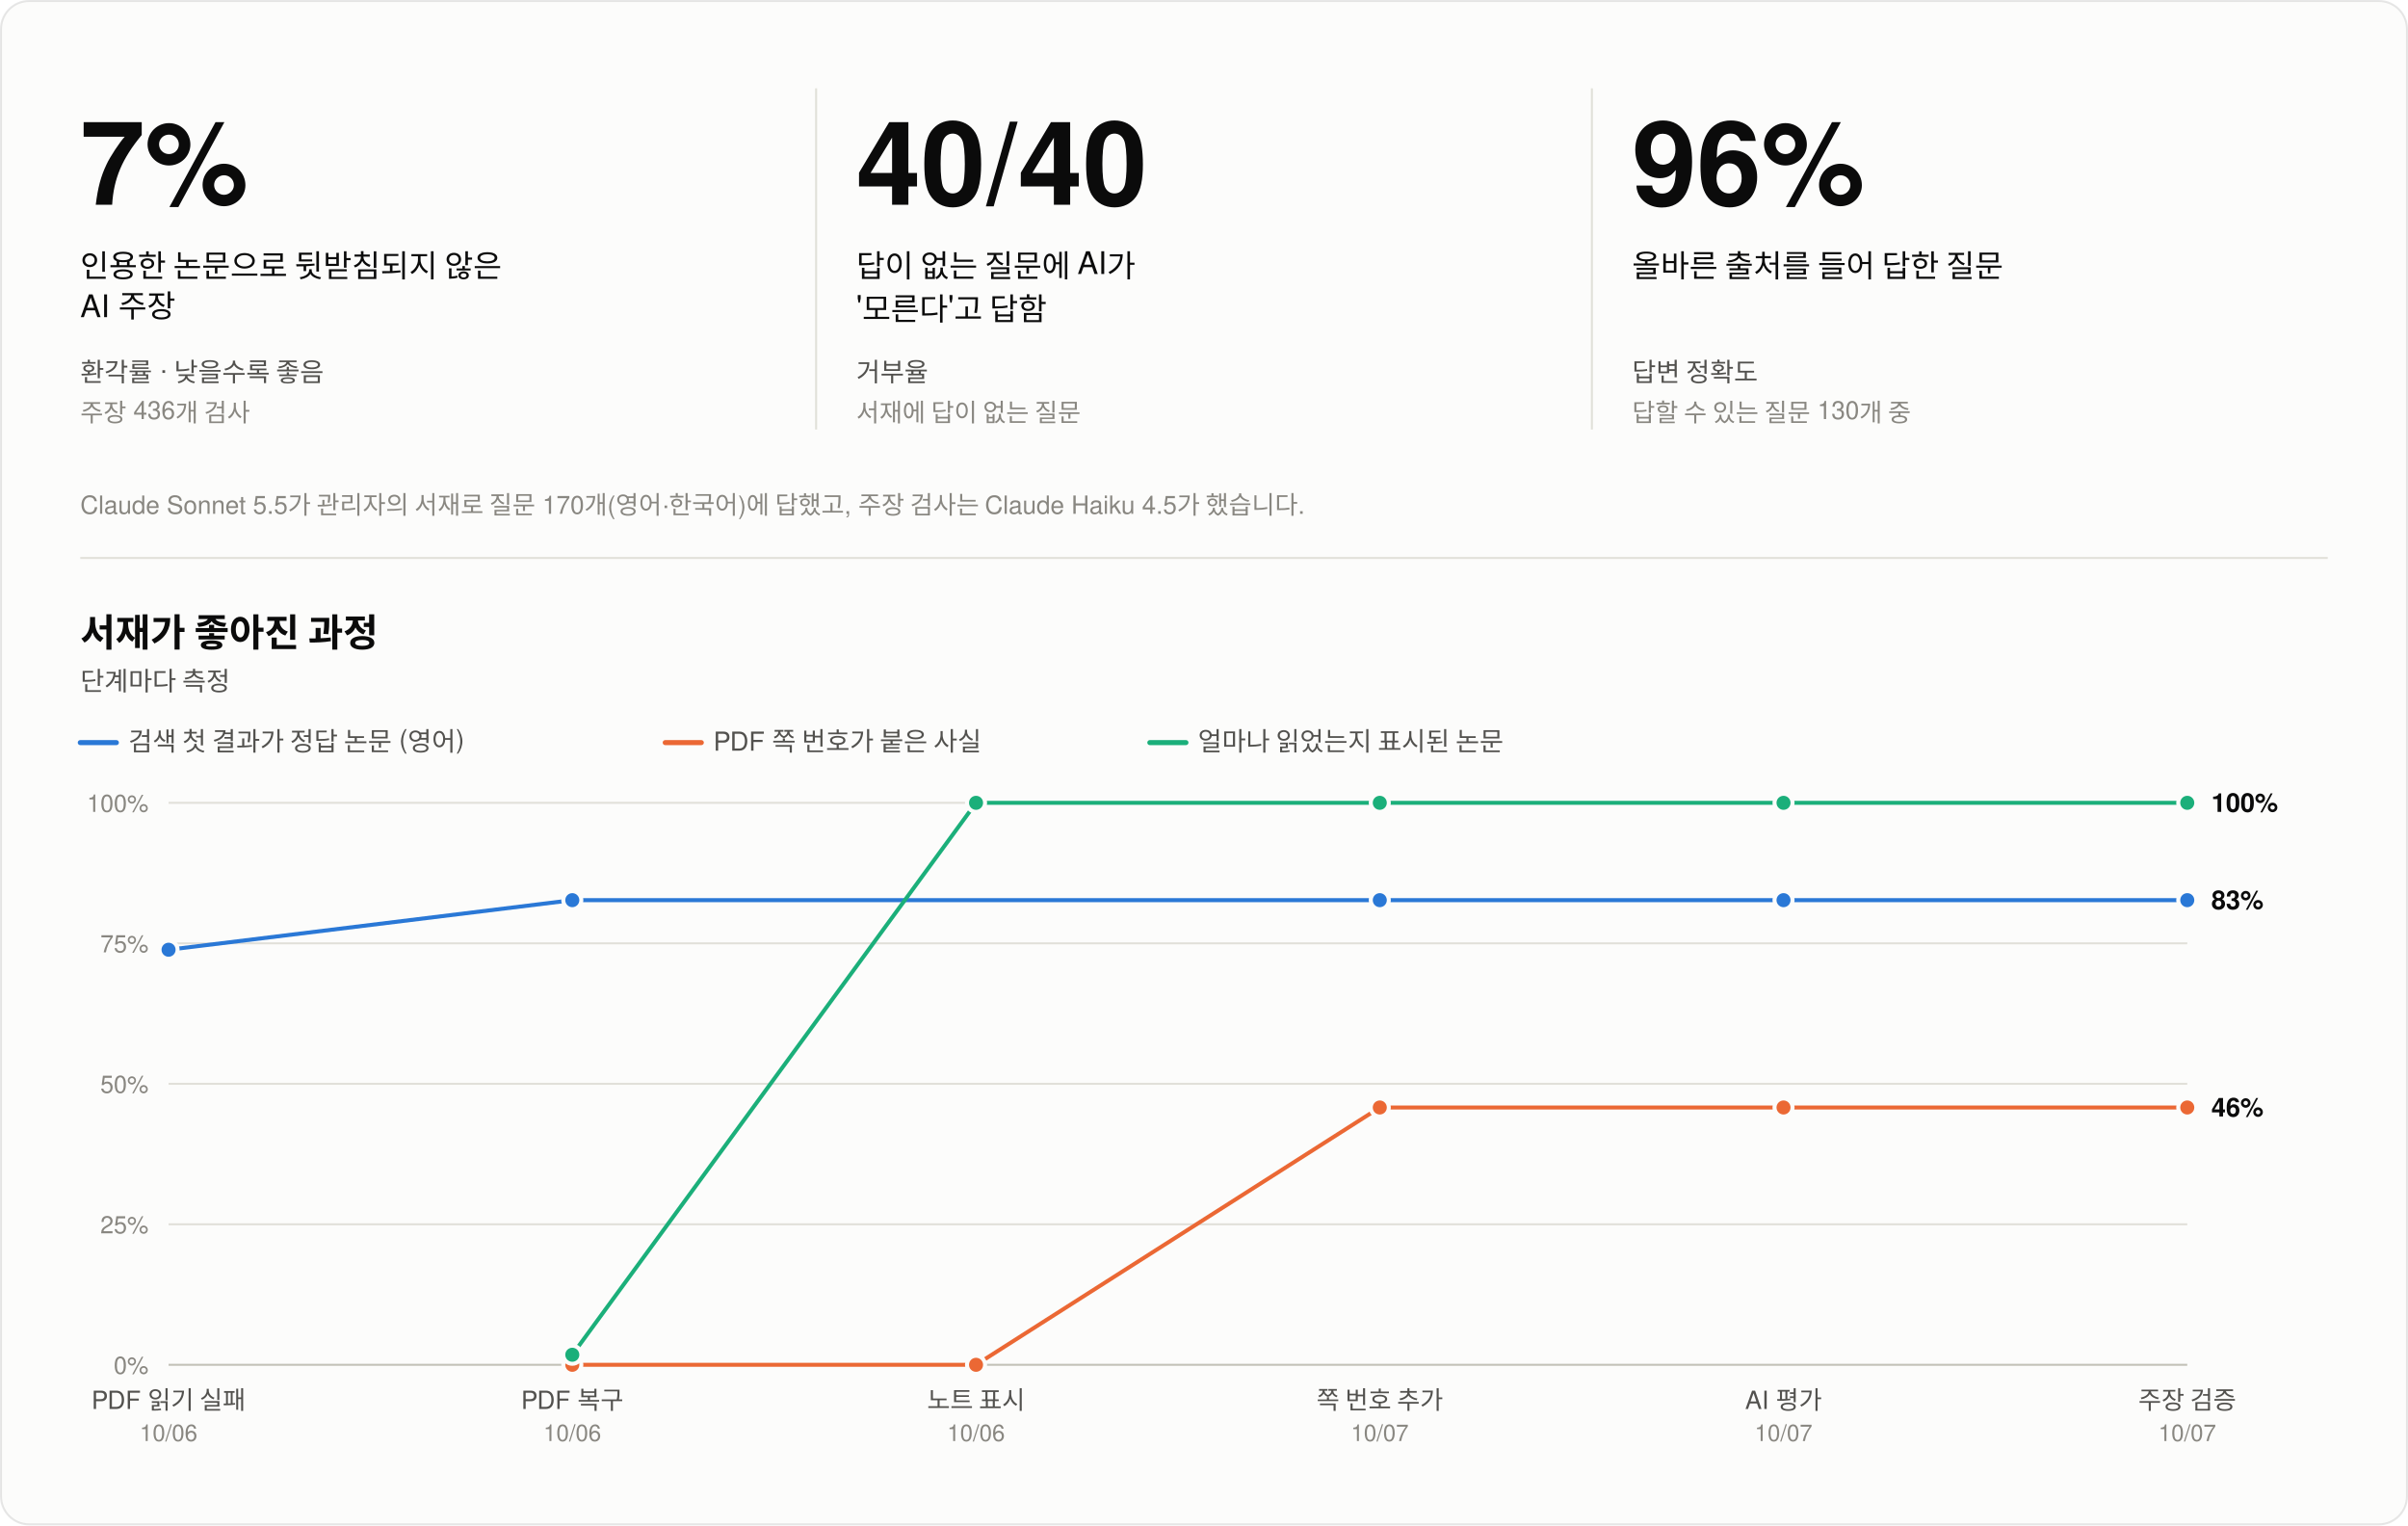
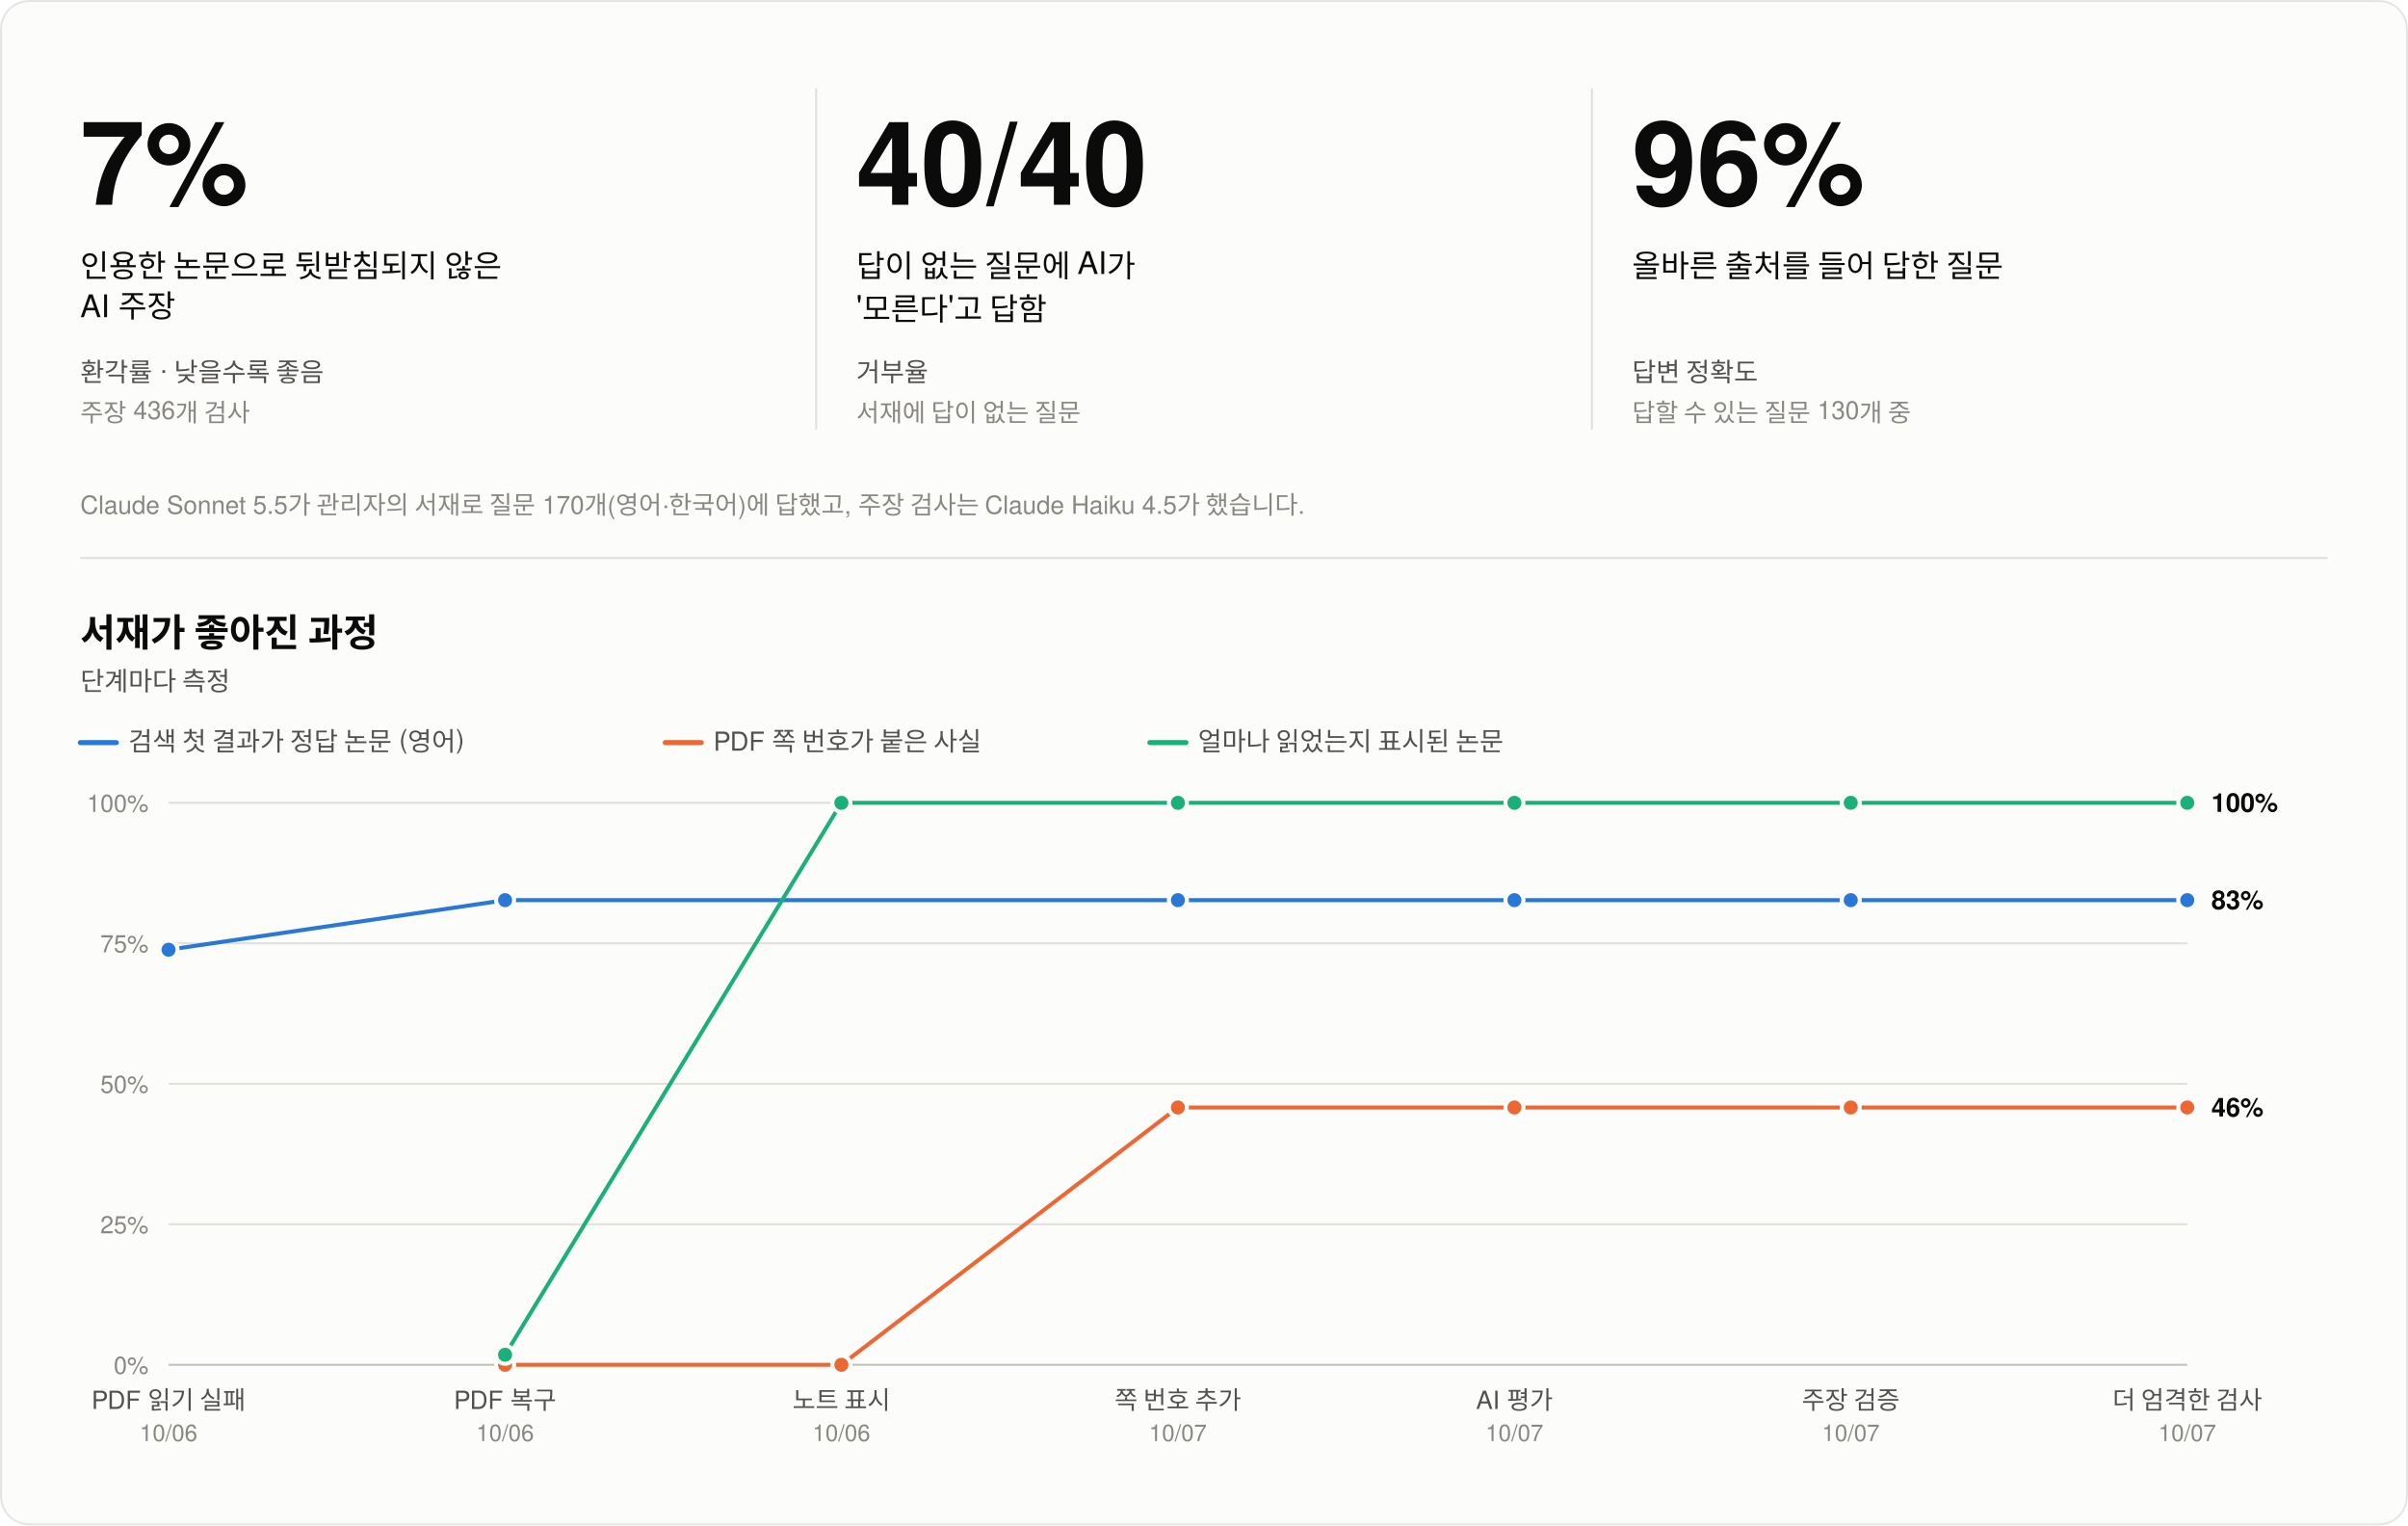
<svg xmlns="http://www.w3.org/2000/svg" viewBox="0 0 1200 760" width="1200" height="760" font-family="'Helvetica Neue', Helvetica, Arial, 'Apple SD Gothic Neo', 'Noto Sans KR', system-ui, sans-serif" role="img" aria-label="서재가 좋아진 과정">
  <rect x="0.5" y="0.5" width="1199" height="759" rx="14" fill="#fcfcfb" stroke="rgba(11,11,11,0.10)" />
  <text x="40.0" y="102.0" font-size="58" font-weight="600" fill="#0b0b0b" text-anchor="start">7%</text>
  <text x="40.0" y="138.0" font-size="15.5" font-weight="500" fill="#0b0b0b" text-anchor="start">인용한 논문으로 뒷받침되지 않은</text>
  <text x="40.0" y="158.0" font-size="15.5" font-weight="500" fill="#0b0b0b" text-anchor="start">AI 주장</text>
  <text x="40.0" y="190.0" font-size="13" font-weight="400" fill="#52514e" text-anchor="start">환각률 · 낮을수록 좋음</text>
  <text x="40.0" y="210.0" font-size="12.5" font-weight="400" fill="#898781" text-anchor="start">주장 436개 검사</text>
  <line x1="406.7" x2="406.7" y1="44" y2="214" stroke="#e1e0d9" stroke-width="1" />
  <text x="426.7" y="102.0" font-size="58" font-weight="600" fill="#0b0b0b" text-anchor="start">40/40</text>
  <text x="426.7" y="138.0" font-size="15.5" font-weight="500" fill="#0b0b0b" text-anchor="start">답이 없는 질문에 AI가</text>
  <text x="426.7" y="158.0" font-size="15.5" font-weight="500" fill="#0b0b0b" text-anchor="start">'모른다'고 답함</text>
  <text x="426.7" y="190.0" font-size="13" font-weight="400" fill="#52514e" text-anchor="start">거부율</text>
  <text x="426.7" y="210.0" font-size="12.5" font-weight="400" fill="#898781" text-anchor="start">서재에 답이 없는 질문</text>
  <line x1="793.3" x2="793.3" y1="44" y2="214" stroke="#e1e0d9" stroke-width="1" />
  <text x="813.3" y="102.0" font-size="58" font-weight="600" fill="#0b0b0b" text-anchor="start">96%</text>
  <text x="813.3" y="138.0" font-size="15.5" font-weight="500" fill="#0b0b0b" text-anchor="start">올바른 출처를 들어 답한 질문</text>
  <text x="813.3" y="190.0" font-size="13" font-weight="400" fill="#52514e" text-anchor="start">답변 정확도</text>
  <text x="813.3" y="210.0" font-size="12.5" font-weight="400" fill="#898781" text-anchor="start">답할 수 있는 질문 130개 중</text>
  <text x="40.0" y="256.0" font-size="12.5" font-weight="400" fill="#898781" text-anchor="start">Claude Sonnet 5.5가 관리자의 서재로 질문 170개(영어·한국어)에 답했고, 주장 검사는 Claude Haiku 4.5가 했습니다.</text>
  <line x1="40" x2="1160" y1="278" y2="278" stroke="#e1e0d9" stroke-width="1" />
  <text x="40.0" y="322.0" font-size="19" font-weight="600" fill="#0b0b0b" text-anchor="start">서재가 좋아진 과정</text>
  <text x="40.0" y="344.0" font-size="13" font-weight="400" fill="#52514e" text-anchor="start">단계마다 측정</text>
  <line x1="40" y1="370" x2="58" y2="370" stroke="#2a78d6" stroke-width="2.5" stroke-linecap="round" />
  <text x="64.0" y="374.0" font-size="13" font-weight="400" fill="#52514e" text-anchor="start">검색 첫 결과가 정답 논문 (영어)</text>
  <line x1="331.5" y1="370" x2="349.5" y2="370" stroke="#eb6834" stroke-width="2.5" stroke-linecap="round" />
  <text x="355.5" y="374.0" font-size="13" font-weight="400" fill="#52514e" text-anchor="start">PDF 쪽 번호가 붙은 사실</text>
  <line x1="573.0" y1="370" x2="591.0" y2="370" stroke="#1baf7a" stroke-width="2.5" stroke-linecap="round" />
  <text x="597.0" y="374.0" font-size="13" font-weight="400" fill="#52514e" text-anchor="start">얼마나 읽었는지 표시된 논문</text>
  <line x1="84" x2="1090" y1="680.0" y2="680.0" stroke="#c3c2b7" stroke-width="1" />
  <text x="74.0" y="684.5" font-size="12" font-weight="400" fill="#898781" text-anchor="end">0%</text>
  <line x1="84" x2="1090" y1="610.0" y2="610.0" stroke="#e1e0d9" stroke-width="1" />
  <text x="74.0" y="614.5" font-size="12" font-weight="400" fill="#898781" text-anchor="end">25%</text>
  <line x1="84" x2="1090" y1="540.0" y2="540.0" stroke="#e1e0d9" stroke-width="1" />
  <text x="74.0" y="544.5" font-size="12" font-weight="400" fill="#898781" text-anchor="end">50%</text>
  <line x1="84" x2="1090" y1="470.0" y2="470.0" stroke="#e1e0d9" stroke-width="1" />
  <text x="74.0" y="474.5" font-size="12" font-weight="400" fill="#898781" text-anchor="end">75%</text>
  <line x1="84" x2="1090" y1="400.0" y2="400.0" stroke="#e1e0d9" stroke-width="1" />
  <text x="74.0" y="404.5" font-size="12" font-weight="400" fill="#898781" text-anchor="end">100%</text>
  <text x="84.0" y="702.0" font-size="12.5" font-weight="400" fill="#52514e" text-anchor="middle">PDF 읽기 실패</text>
  <text x="84.0" y="718.0" font-size="11.5" font-weight="400" fill="#898781" text-anchor="middle">10/06</text>
-   <text x="285.2" y="702.0" font-size="12.5" font-weight="400" fill="#52514e" text-anchor="middle">PDF 복구</text>
-   <text x="285.2" y="718.0" font-size="11.5" font-weight="400" fill="#898781" text-anchor="middle">10/06</text>
-   <text x="486.4" y="702.0" font-size="12.5" font-weight="400" fill="#52514e" text-anchor="middle">노트 표시</text>
-   <text x="486.4" y="718.0" font-size="11.5" font-weight="400" fill="#898781" text-anchor="middle">10/06</text>
-   <text x="687.6" y="702.0" font-size="12.5" font-weight="400" fill="#52514e" text-anchor="middle">쪽 번호 추가</text>
-   <text x="687.6" y="718.0" font-size="11.5" font-weight="400" fill="#898781" text-anchor="middle">10/07</text>
-   <text x="888.8" y="702.0" font-size="12.5" font-weight="400" fill="#52514e" text-anchor="middle">AI 평가</text>
-   <text x="888.8" y="718.0" font-size="11.5" font-weight="400" fill="#898781" text-anchor="middle">10/07</text>
-   <text x="1090.0" y="702.0" font-size="12.5" font-weight="400" fill="#52514e" text-anchor="middle">주장 검증</text>
+   <text x="251.7" y="702.0" font-size="12.5" font-weight="400" fill="#52514e" text-anchor="middle">PDF 복구</text>
+   <text x="251.7" y="718.0" font-size="11.5" font-weight="400" fill="#898781" text-anchor="middle">10/06</text>
+   <text x="419.3" y="702.0" font-size="12.5" font-weight="400" fill="#52514e" text-anchor="middle">노트 표시</text>
+   <text x="419.3" y="718.0" font-size="11.5" font-weight="400" fill="#898781" text-anchor="middle">10/06</text>
+   <text x="587.0" y="702.0" font-size="12.5" font-weight="400" fill="#52514e" text-anchor="middle">쪽 번호 추가</text>
+   <text x="587.0" y="718.0" font-size="11.5" font-weight="400" fill="#898781" text-anchor="middle">10/07</text>
+   <text x="754.7" y="702.0" font-size="12.5" font-weight="400" fill="#52514e" text-anchor="middle">AI 평가</text>
+   <text x="754.7" y="718.0" font-size="11.5" font-weight="400" fill="#898781" text-anchor="middle">10/07</text>
+   <text x="922.3" y="702.0" font-size="12.5" font-weight="400" fill="#52514e" text-anchor="middle">주장 검증</text>
+   <text x="922.3" y="718.0" font-size="11.5" font-weight="400" fill="#898781" text-anchor="middle">10/07</text>
+   <text x="1090.0" y="702.0" font-size="12.5" font-weight="400" fill="#52514e" text-anchor="middle">더 엄격한 검사</text>
  <text x="1090.0" y="718.0" font-size="11.5" font-weight="400" fill="#898781" text-anchor="middle">10/07</text>
-   <polyline points="84.0,473.2 285.2,448.5 687.6,448.5 888.8,448.5 1090.0,448.5" fill="none" stroke="#2a78d6" stroke-width="2" stroke-linejoin="round" stroke-linecap="round" />
+   <polyline points="84.0,473.2 251.7,448.5 587.0,448.5 754.7,448.5 922.3,448.5 1090.0,448.5" fill="none" stroke="#2a78d6" stroke-width="2" stroke-linejoin="round" stroke-linecap="round" />
  <circle cx="84.0" cy="473.2" r="4.5" fill="#2a78d6" stroke="#fcfcfb" stroke-width="2" />
-   <circle cx="285.2" cy="448.5" r="4.5" fill="#2a78d6" stroke="#fcfcfb" stroke-width="2" />
-   <circle cx="687.6" cy="448.5" r="4.5" fill="#2a78d6" stroke="#fcfcfb" stroke-width="2" />
-   <circle cx="888.8" cy="448.5" r="4.5" fill="#2a78d6" stroke="#fcfcfb" stroke-width="2" />
+   <circle cx="251.7" cy="448.5" r="4.5" fill="#2a78d6" stroke="#fcfcfb" stroke-width="2" />
+   <circle cx="587.0" cy="448.5" r="4.5" fill="#2a78d6" stroke="#fcfcfb" stroke-width="2" />
+   <circle cx="754.7" cy="448.5" r="4.5" fill="#2a78d6" stroke="#fcfcfb" stroke-width="2" />
+   <circle cx="922.3" cy="448.5" r="4.5" fill="#2a78d6" stroke="#fcfcfb" stroke-width="2" />
  <circle cx="1090.0" cy="448.5" r="4.5" fill="#2a78d6" stroke="#fcfcfb" stroke-width="2" />
  <text x="1102.0" y="453.0" font-size="13" font-weight="600" fill="#0b0b0b" text-anchor="start">83%</text>
-   <polyline points="285.2,680.0 486.4,680.0 687.6,551.8 888.8,551.8 1090.0,551.8" fill="none" stroke="#eb6834" stroke-width="2" stroke-linejoin="round" stroke-linecap="round" />
-   <circle cx="285.2" cy="680.0" r="4.5" fill="#eb6834" stroke="#fcfcfb" stroke-width="2" />
-   <circle cx="486.4" cy="680.0" r="4.5" fill="#eb6834" stroke="#fcfcfb" stroke-width="2" />
-   <circle cx="687.6" cy="551.8" r="4.5" fill="#eb6834" stroke="#fcfcfb" stroke-width="2" />
-   <circle cx="888.8" cy="551.8" r="4.5" fill="#eb6834" stroke="#fcfcfb" stroke-width="2" />
+   <polyline points="251.7,680.0 419.3,680.0 587.0,551.8 754.7,551.8 922.3,551.8 1090.0,551.8" fill="none" stroke="#eb6834" stroke-width="2" stroke-linejoin="round" stroke-linecap="round" />
+   <circle cx="251.7" cy="680.0" r="4.5" fill="#eb6834" stroke="#fcfcfb" stroke-width="2" />
+   <circle cx="419.3" cy="680.0" r="4.5" fill="#eb6834" stroke="#fcfcfb" stroke-width="2" />
+   <circle cx="587.0" cy="551.8" r="4.5" fill="#eb6834" stroke="#fcfcfb" stroke-width="2" />
+   <circle cx="754.7" cy="551.8" r="4.5" fill="#eb6834" stroke="#fcfcfb" stroke-width="2" />
+   <circle cx="922.3" cy="551.8" r="4.5" fill="#eb6834" stroke="#fcfcfb" stroke-width="2" />
  <circle cx="1090.0" cy="551.8" r="4.5" fill="#eb6834" stroke="#fcfcfb" stroke-width="2" />
  <text x="1102.0" y="556.3" font-size="13" font-weight="600" fill="#0b0b0b" text-anchor="start">46%</text>
-   <polyline points="285.2,675.0 486.4,400.0 687.6,400.0 888.8,400.0 1090.0,400.0" fill="none" stroke="#1baf7a" stroke-width="2" stroke-linejoin="round" stroke-linecap="round" />
-   <circle cx="285.2" cy="675.0" r="4.5" fill="#1baf7a" stroke="#fcfcfb" stroke-width="2" />
-   <circle cx="486.4" cy="400.0" r="4.5" fill="#1baf7a" stroke="#fcfcfb" stroke-width="2" />
-   <circle cx="687.6" cy="400.0" r="4.5" fill="#1baf7a" stroke="#fcfcfb" stroke-width="2" />
-   <circle cx="888.8" cy="400.0" r="4.5" fill="#1baf7a" stroke="#fcfcfb" stroke-width="2" />
+   <polyline points="251.7,675.0 419.3,400.0 587.0,400.0 754.7,400.0 922.3,400.0 1090.0,400.0" fill="none" stroke="#1baf7a" stroke-width="2" stroke-linejoin="round" stroke-linecap="round" />
+   <circle cx="251.7" cy="675.0" r="4.5" fill="#1baf7a" stroke="#fcfcfb" stroke-width="2" />
+   <circle cx="419.3" cy="400.0" r="4.5" fill="#1baf7a" stroke="#fcfcfb" stroke-width="2" />
+   <circle cx="587.0" cy="400.0" r="4.5" fill="#1baf7a" stroke="#fcfcfb" stroke-width="2" />
+   <circle cx="754.7" cy="400.0" r="4.5" fill="#1baf7a" stroke="#fcfcfb" stroke-width="2" />
+   <circle cx="922.3" cy="400.0" r="4.5" fill="#1baf7a" stroke="#fcfcfb" stroke-width="2" />
  <circle cx="1090.0" cy="400.0" r="4.5" fill="#1baf7a" stroke="#fcfcfb" stroke-width="2" />
  <text x="1102.0" y="404.5" font-size="13" font-weight="600" fill="#0b0b0b" text-anchor="start">100%</text>
</svg>
